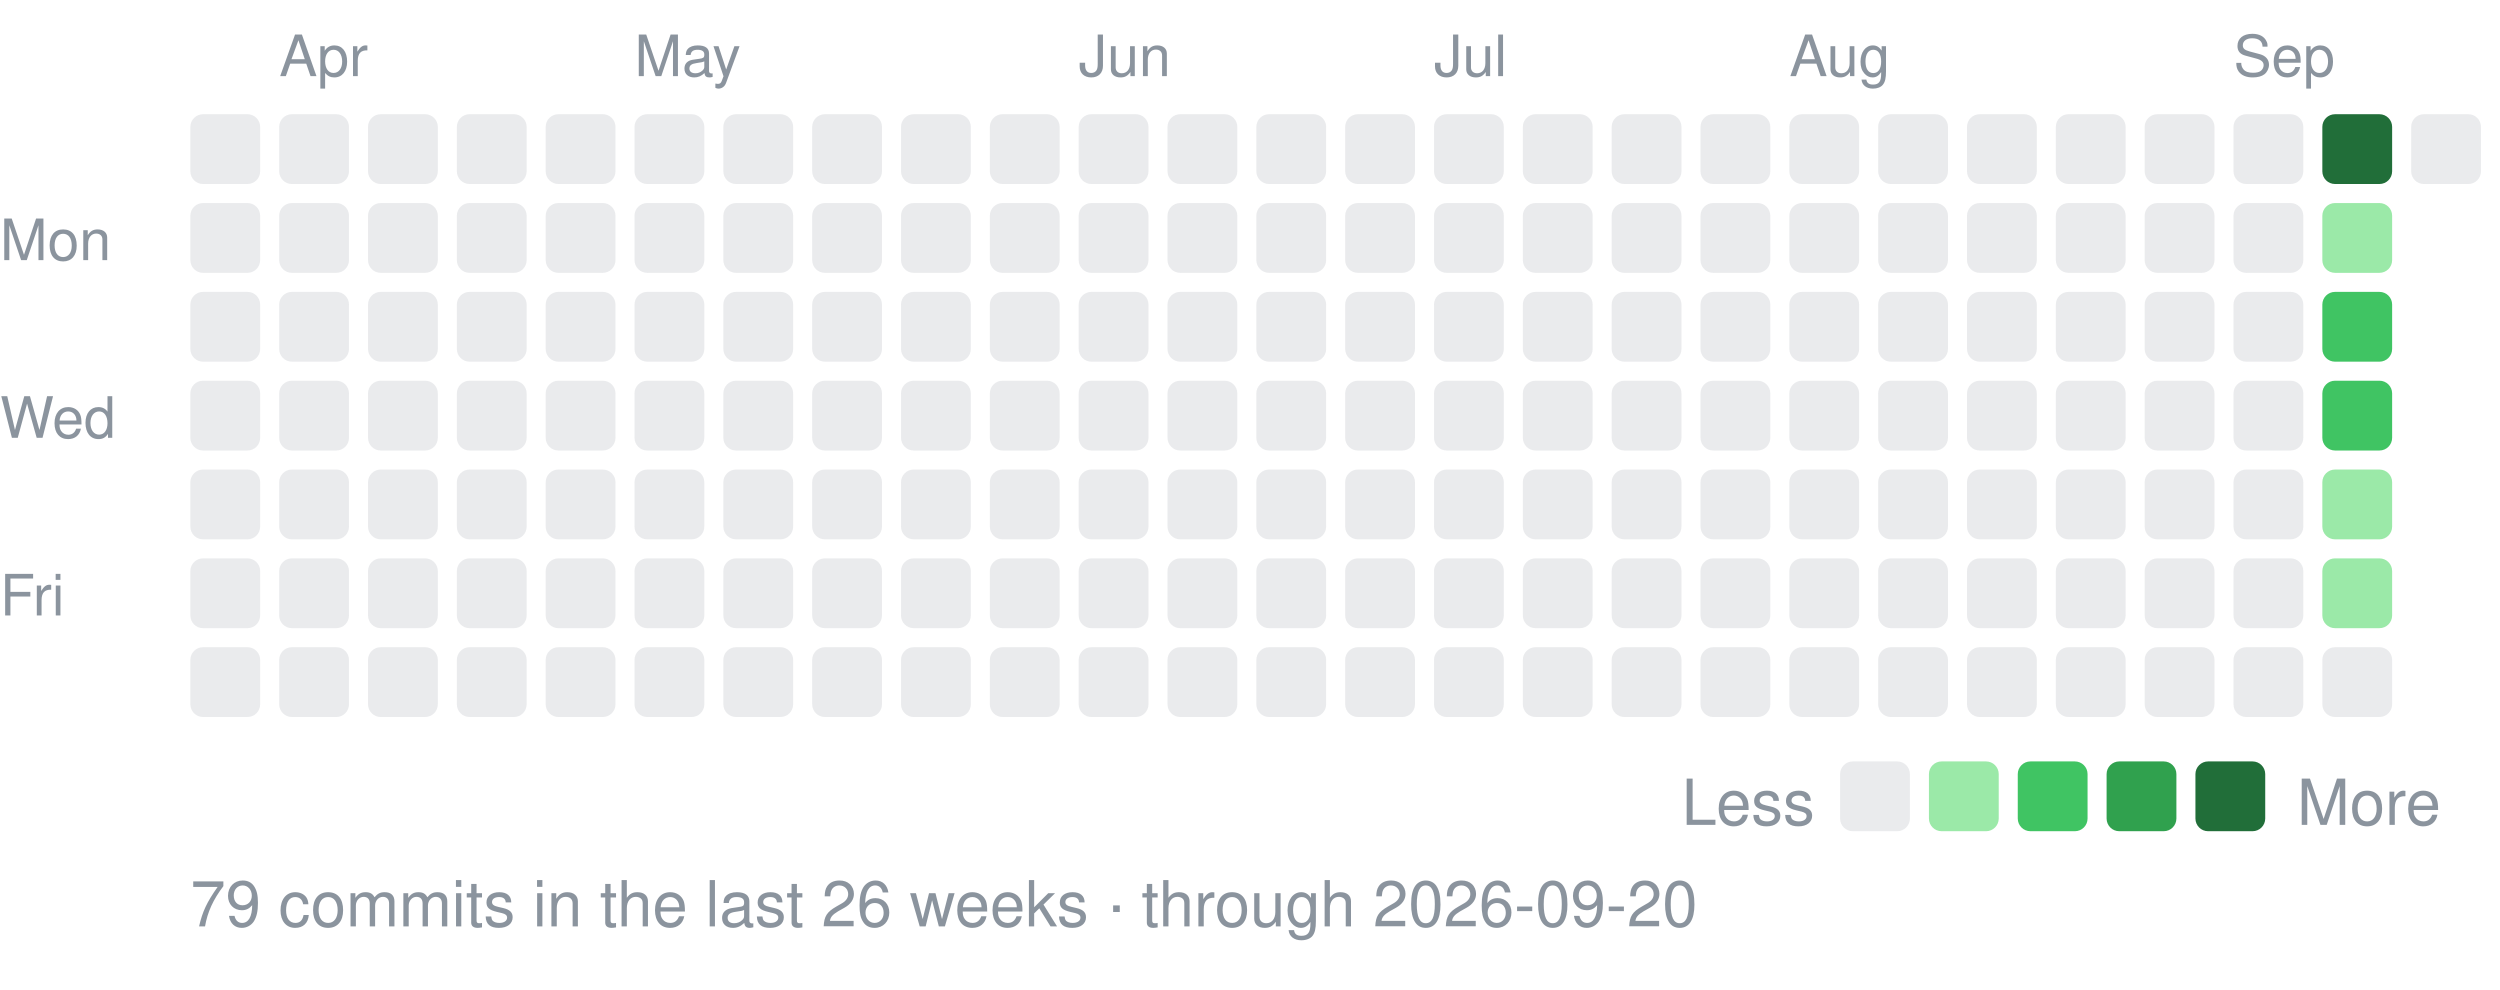
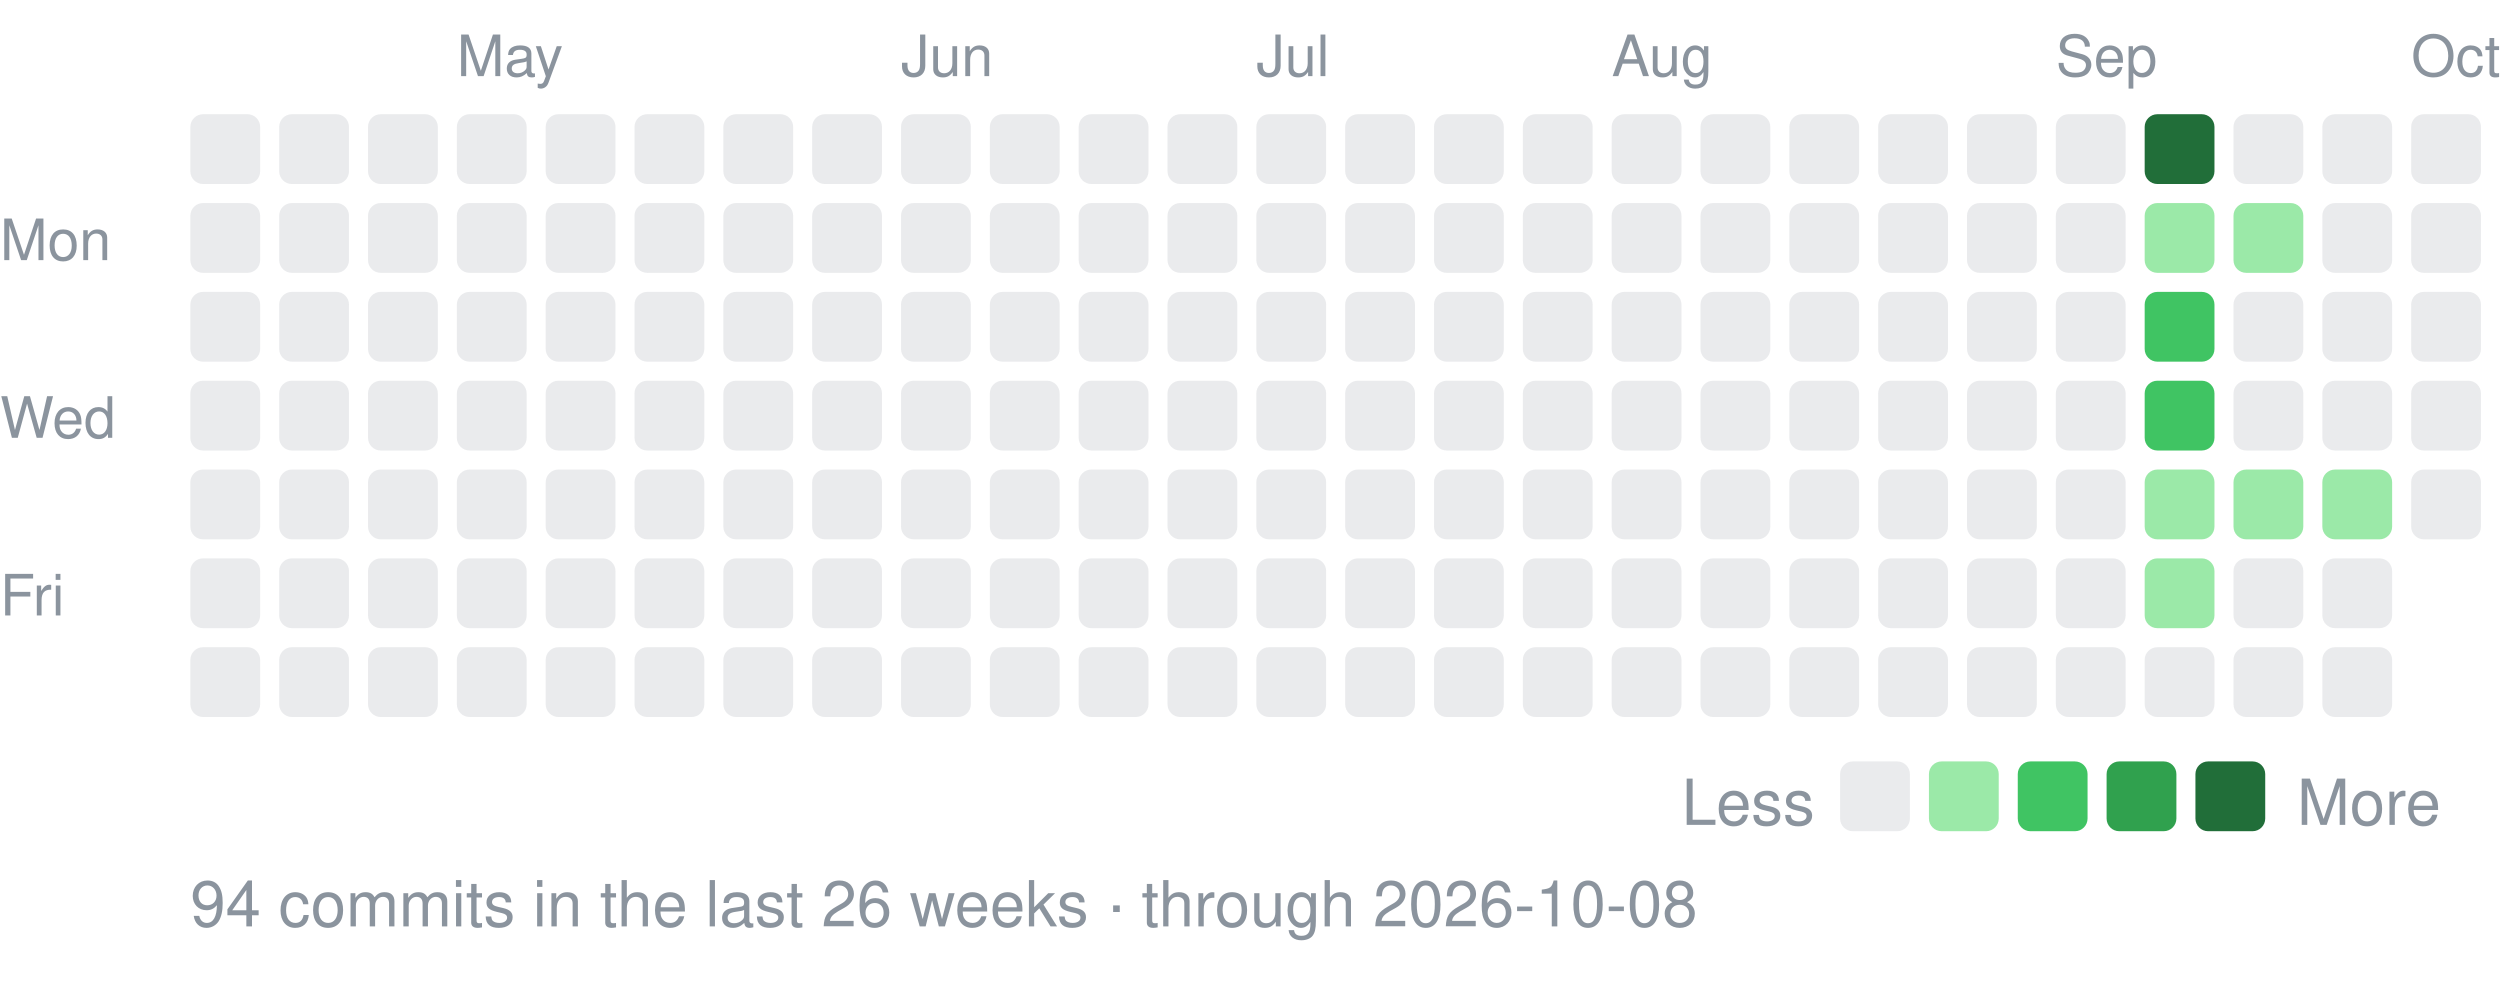
<svg xmlns="http://www.w3.org/2000/svg" width="394" height="156" viewBox="0 0 394 156" role="img">
  <g font-family="-apple-system,BlinkMacSystemFont,Segoe UI,Helvetica,Arial,PingFang SC,sans-serif" font-size="9" fill="#8b949e">
-     <text x="44" y="12">Apr</text>
-     <text x="100" y="12">May</text>
-     <text x="170" y="12">Jun</text>
-     <text x="226" y="12">Jul</text>
-     <text x="282" y="12">Aug</text>
-     <text x="352" y="12">Sep</text>
+     <text x="72" y="12">May</text>
+     <text x="142" y="12">Jun</text>
+     <text x="198" y="12">Jul</text>
+     <text x="254" y="12">Aug</text>
+     <text x="324" y="12">Sep</text>
+     <text x="380" y="12">Oct</text>
    <text x="0" y="41">Mon</text>
    <text x="0" y="69">Wed</text>
    <text x="0" y="97">Fri</text>
  </g>
  <rect x="30" y="18" width="11" height="11" rx="2" fill="rgba(139,148,158,0.18)" />
  <rect x="30" y="32" width="11" height="11" rx="2" fill="rgba(139,148,158,0.18)" />
  <rect x="30" y="46" width="11" height="11" rx="2" fill="rgba(139,148,158,0.18)" />
  <rect x="30" y="60" width="11" height="11" rx="2" fill="rgba(139,148,158,0.18)" />
  <rect x="30" y="74" width="11" height="11" rx="2" fill="rgba(139,148,158,0.18)" />
  <rect x="30" y="88" width="11" height="11" rx="2" fill="rgba(139,148,158,0.18)" />
  <rect x="30" y="102" width="11" height="11" rx="2" fill="rgba(139,148,158,0.18)" />
  <rect x="44" y="18" width="11" height="11" rx="2" fill="rgba(139,148,158,0.18)" />
  <rect x="44" y="32" width="11" height="11" rx="2" fill="rgba(139,148,158,0.18)" />
  <rect x="44" y="46" width="11" height="11" rx="2" fill="rgba(139,148,158,0.18)" />
  <rect x="44" y="60" width="11" height="11" rx="2" fill="rgba(139,148,158,0.18)" />
  <rect x="44" y="74" width="11" height="11" rx="2" fill="rgba(139,148,158,0.18)" />
  <rect x="44" y="88" width="11" height="11" rx="2" fill="rgba(139,148,158,0.18)" />
  <rect x="44" y="102" width="11" height="11" rx="2" fill="rgba(139,148,158,0.18)" />
  <rect x="58" y="18" width="11" height="11" rx="2" fill="rgba(139,148,158,0.18)" />
  <rect x="58" y="32" width="11" height="11" rx="2" fill="rgba(139,148,158,0.18)" />
  <rect x="58" y="46" width="11" height="11" rx="2" fill="rgba(139,148,158,0.18)" />
  <rect x="58" y="60" width="11" height="11" rx="2" fill="rgba(139,148,158,0.18)" />
  <rect x="58" y="74" width="11" height="11" rx="2" fill="rgba(139,148,158,0.18)" />
  <rect x="58" y="88" width="11" height="11" rx="2" fill="rgba(139,148,158,0.18)" />
  <rect x="58" y="102" width="11" height="11" rx="2" fill="rgba(139,148,158,0.18)" />
  <rect x="72" y="18" width="11" height="11" rx="2" fill="rgba(139,148,158,0.18)" />
  <rect x="72" y="32" width="11" height="11" rx="2" fill="rgba(139,148,158,0.18)" />
  <rect x="72" y="46" width="11" height="11" rx="2" fill="rgba(139,148,158,0.18)" />
  <rect x="72" y="60" width="11" height="11" rx="2" fill="rgba(139,148,158,0.18)" />
  <rect x="72" y="74" width="11" height="11" rx="2" fill="rgba(139,148,158,0.18)" />
  <rect x="72" y="88" width="11" height="11" rx="2" fill="rgba(139,148,158,0.18)" />
  <rect x="72" y="102" width="11" height="11" rx="2" fill="rgba(139,148,158,0.18)" />
  <rect x="86" y="18" width="11" height="11" rx="2" fill="rgba(139,148,158,0.18)" />
  <rect x="86" y="32" width="11" height="11" rx="2" fill="rgba(139,148,158,0.18)" />
  <rect x="86" y="46" width="11" height="11" rx="2" fill="rgba(139,148,158,0.18)" />
  <rect x="86" y="60" width="11" height="11" rx="2" fill="rgba(139,148,158,0.18)" />
  <rect x="86" y="74" width="11" height="11" rx="2" fill="rgba(139,148,158,0.18)" />
  <rect x="86" y="88" width="11" height="11" rx="2" fill="rgba(139,148,158,0.18)" />
  <rect x="86" y="102" width="11" height="11" rx="2" fill="rgba(139,148,158,0.18)" />
  <rect x="100" y="18" width="11" height="11" rx="2" fill="rgba(139,148,158,0.18)" />
  <rect x="100" y="32" width="11" height="11" rx="2" fill="rgba(139,148,158,0.18)" />
  <rect x="100" y="46" width="11" height="11" rx="2" fill="rgba(139,148,158,0.18)" />
  <rect x="100" y="60" width="11" height="11" rx="2" fill="rgba(139,148,158,0.18)" />
  <rect x="100" y="74" width="11" height="11" rx="2" fill="rgba(139,148,158,0.18)" />
  <rect x="100" y="88" width="11" height="11" rx="2" fill="rgba(139,148,158,0.18)" />
  <rect x="100" y="102" width="11" height="11" rx="2" fill="rgba(139,148,158,0.18)" />
  <rect x="114" y="18" width="11" height="11" rx="2" fill="rgba(139,148,158,0.18)" />
  <rect x="114" y="32" width="11" height="11" rx="2" fill="rgba(139,148,158,0.18)" />
  <rect x="114" y="46" width="11" height="11" rx="2" fill="rgba(139,148,158,0.18)" />
  <rect x="114" y="60" width="11" height="11" rx="2" fill="rgba(139,148,158,0.18)" />
  <rect x="114" y="74" width="11" height="11" rx="2" fill="rgba(139,148,158,0.18)" />
  <rect x="114" y="88" width="11" height="11" rx="2" fill="rgba(139,148,158,0.18)" />
  <rect x="114" y="102" width="11" height="11" rx="2" fill="rgba(139,148,158,0.18)" />
  <rect x="128" y="18" width="11" height="11" rx="2" fill="rgba(139,148,158,0.18)" />
  <rect x="128" y="32" width="11" height="11" rx="2" fill="rgba(139,148,158,0.18)" />
  <rect x="128" y="46" width="11" height="11" rx="2" fill="rgba(139,148,158,0.18)" />
  <rect x="128" y="60" width="11" height="11" rx="2" fill="rgba(139,148,158,0.18)" />
  <rect x="128" y="74" width="11" height="11" rx="2" fill="rgba(139,148,158,0.18)" />
  <rect x="128" y="88" width="11" height="11" rx="2" fill="rgba(139,148,158,0.18)" />
  <rect x="128" y="102" width="11" height="11" rx="2" fill="rgba(139,148,158,0.18)" />
  <rect x="142" y="18" width="11" height="11" rx="2" fill="rgba(139,148,158,0.18)" />
  <rect x="142" y="32" width="11" height="11" rx="2" fill="rgba(139,148,158,0.18)" />
  <rect x="142" y="46" width="11" height="11" rx="2" fill="rgba(139,148,158,0.18)" />
  <rect x="142" y="60" width="11" height="11" rx="2" fill="rgba(139,148,158,0.18)" />
  <rect x="142" y="74" width="11" height="11" rx="2" fill="rgba(139,148,158,0.18)" />
  <rect x="142" y="88" width="11" height="11" rx="2" fill="rgba(139,148,158,0.18)" />
  <rect x="142" y="102" width="11" height="11" rx="2" fill="rgba(139,148,158,0.18)" />
  <rect x="156" y="18" width="11" height="11" rx="2" fill="rgba(139,148,158,0.18)" />
  <rect x="156" y="32" width="11" height="11" rx="2" fill="rgba(139,148,158,0.18)" />
  <rect x="156" y="46" width="11" height="11" rx="2" fill="rgba(139,148,158,0.18)" />
  <rect x="156" y="60" width="11" height="11" rx="2" fill="rgba(139,148,158,0.18)" />
  <rect x="156" y="74" width="11" height="11" rx="2" fill="rgba(139,148,158,0.18)" />
  <rect x="156" y="88" width="11" height="11" rx="2" fill="rgba(139,148,158,0.18)" />
  <rect x="156" y="102" width="11" height="11" rx="2" fill="rgba(139,148,158,0.18)" />
  <rect x="170" y="18" width="11" height="11" rx="2" fill="rgba(139,148,158,0.18)" />
  <rect x="170" y="32" width="11" height="11" rx="2" fill="rgba(139,148,158,0.18)" />
  <rect x="170" y="46" width="11" height="11" rx="2" fill="rgba(139,148,158,0.18)" />
  <rect x="170" y="60" width="11" height="11" rx="2" fill="rgba(139,148,158,0.18)" />
  <rect x="170" y="74" width="11" height="11" rx="2" fill="rgba(139,148,158,0.18)" />
  <rect x="170" y="88" width="11" height="11" rx="2" fill="rgba(139,148,158,0.18)" />
  <rect x="170" y="102" width="11" height="11" rx="2" fill="rgba(139,148,158,0.18)" />
  <rect x="184" y="18" width="11" height="11" rx="2" fill="rgba(139,148,158,0.18)" />
  <rect x="184" y="32" width="11" height="11" rx="2" fill="rgba(139,148,158,0.18)" />
  <rect x="184" y="46" width="11" height="11" rx="2" fill="rgba(139,148,158,0.18)" />
  <rect x="184" y="60" width="11" height="11" rx="2" fill="rgba(139,148,158,0.18)" />
  <rect x="184" y="74" width="11" height="11" rx="2" fill="rgba(139,148,158,0.18)" />
  <rect x="184" y="88" width="11" height="11" rx="2" fill="rgba(139,148,158,0.18)" />
  <rect x="184" y="102" width="11" height="11" rx="2" fill="rgba(139,148,158,0.18)" />
  <rect x="198" y="18" width="11" height="11" rx="2" fill="rgba(139,148,158,0.18)" />
  <rect x="198" y="32" width="11" height="11" rx="2" fill="rgba(139,148,158,0.18)" />
  <rect x="198" y="46" width="11" height="11" rx="2" fill="rgba(139,148,158,0.18)" />
  <rect x="198" y="60" width="11" height="11" rx="2" fill="rgba(139,148,158,0.18)" />
  <rect x="198" y="74" width="11" height="11" rx="2" fill="rgba(139,148,158,0.18)" />
  <rect x="198" y="88" width="11" height="11" rx="2" fill="rgba(139,148,158,0.18)" />
  <rect x="198" y="102" width="11" height="11" rx="2" fill="rgba(139,148,158,0.18)" />
  <rect x="212" y="18" width="11" height="11" rx="2" fill="rgba(139,148,158,0.18)" />
  <rect x="212" y="32" width="11" height="11" rx="2" fill="rgba(139,148,158,0.18)" />
  <rect x="212" y="46" width="11" height="11" rx="2" fill="rgba(139,148,158,0.18)" />
  <rect x="212" y="60" width="11" height="11" rx="2" fill="rgba(139,148,158,0.18)" />
  <rect x="212" y="74" width="11" height="11" rx="2" fill="rgba(139,148,158,0.18)" />
  <rect x="212" y="88" width="11" height="11" rx="2" fill="rgba(139,148,158,0.18)" />
  <rect x="212" y="102" width="11" height="11" rx="2" fill="rgba(139,148,158,0.18)" />
  <rect x="226" y="18" width="11" height="11" rx="2" fill="rgba(139,148,158,0.18)" />
  <rect x="226" y="32" width="11" height="11" rx="2" fill="rgba(139,148,158,0.18)" />
  <rect x="226" y="46" width="11" height="11" rx="2" fill="rgba(139,148,158,0.18)" />
  <rect x="226" y="60" width="11" height="11" rx="2" fill="rgba(139,148,158,0.18)" />
  <rect x="226" y="74" width="11" height="11" rx="2" fill="rgba(139,148,158,0.18)" />
  <rect x="226" y="88" width="11" height="11" rx="2" fill="rgba(139,148,158,0.18)" />
  <rect x="226" y="102" width="11" height="11" rx="2" fill="rgba(139,148,158,0.18)" />
  <rect x="240" y="18" width="11" height="11" rx="2" fill="rgba(139,148,158,0.18)" />
  <rect x="240" y="32" width="11" height="11" rx="2" fill="rgba(139,148,158,0.18)" />
  <rect x="240" y="46" width="11" height="11" rx="2" fill="rgba(139,148,158,0.18)" />
  <rect x="240" y="60" width="11" height="11" rx="2" fill="rgba(139,148,158,0.18)" />
  <rect x="240" y="74" width="11" height="11" rx="2" fill="rgba(139,148,158,0.18)" />
  <rect x="240" y="88" width="11" height="11" rx="2" fill="rgba(139,148,158,0.18)" />
  <rect x="240" y="102" width="11" height="11" rx="2" fill="rgba(139,148,158,0.18)" />
  <rect x="254" y="18" width="11" height="11" rx="2" fill="rgba(139,148,158,0.18)" />
  <rect x="254" y="32" width="11" height="11" rx="2" fill="rgba(139,148,158,0.18)" />
  <rect x="254" y="46" width="11" height="11" rx="2" fill="rgba(139,148,158,0.18)" />
  <rect x="254" y="60" width="11" height="11" rx="2" fill="rgba(139,148,158,0.18)" />
  <rect x="254" y="74" width="11" height="11" rx="2" fill="rgba(139,148,158,0.18)" />
  <rect x="254" y="88" width="11" height="11" rx="2" fill="rgba(139,148,158,0.18)" />
  <rect x="254" y="102" width="11" height="11" rx="2" fill="rgba(139,148,158,0.18)" />
  <rect x="268" y="18" width="11" height="11" rx="2" fill="rgba(139,148,158,0.18)" />
  <rect x="268" y="32" width="11" height="11" rx="2" fill="rgba(139,148,158,0.18)" />
  <rect x="268" y="46" width="11" height="11" rx="2" fill="rgba(139,148,158,0.18)" />
  <rect x="268" y="60" width="11" height="11" rx="2" fill="rgba(139,148,158,0.18)" />
  <rect x="268" y="74" width="11" height="11" rx="2" fill="rgba(139,148,158,0.18)" />
  <rect x="268" y="88" width="11" height="11" rx="2" fill="rgba(139,148,158,0.18)" />
  <rect x="268" y="102" width="11" height="11" rx="2" fill="rgba(139,148,158,0.18)" />
  <rect x="282" y="18" width="11" height="11" rx="2" fill="rgba(139,148,158,0.18)" />
  <rect x="282" y="32" width="11" height="11" rx="2" fill="rgba(139,148,158,0.18)" />
  <rect x="282" y="46" width="11" height="11" rx="2" fill="rgba(139,148,158,0.18)" />
  <rect x="282" y="60" width="11" height="11" rx="2" fill="rgba(139,148,158,0.18)" />
  <rect x="282" y="74" width="11" height="11" rx="2" fill="rgba(139,148,158,0.18)" />
  <rect x="282" y="88" width="11" height="11" rx="2" fill="rgba(139,148,158,0.18)" />
  <rect x="282" y="102" width="11" height="11" rx="2" fill="rgba(139,148,158,0.18)" />
  <rect x="296" y="18" width="11" height="11" rx="2" fill="rgba(139,148,158,0.18)" />
  <rect x="296" y="32" width="11" height="11" rx="2" fill="rgba(139,148,158,0.18)" />
  <rect x="296" y="46" width="11" height="11" rx="2" fill="rgba(139,148,158,0.18)" />
  <rect x="296" y="60" width="11" height="11" rx="2" fill="rgba(139,148,158,0.18)" />
  <rect x="296" y="74" width="11" height="11" rx="2" fill="rgba(139,148,158,0.18)" />
  <rect x="296" y="88" width="11" height="11" rx="2" fill="rgba(139,148,158,0.18)" />
  <rect x="296" y="102" width="11" height="11" rx="2" fill="rgba(139,148,158,0.18)" />
  <rect x="310" y="18" width="11" height="11" rx="2" fill="rgba(139,148,158,0.18)" />
  <rect x="310" y="32" width="11" height="11" rx="2" fill="rgba(139,148,158,0.18)" />
  <rect x="310" y="46" width="11" height="11" rx="2" fill="rgba(139,148,158,0.18)" />
  <rect x="310" y="60" width="11" height="11" rx="2" fill="rgba(139,148,158,0.18)" />
  <rect x="310" y="74" width="11" height="11" rx="2" fill="rgba(139,148,158,0.18)" />
  <rect x="310" y="88" width="11" height="11" rx="2" fill="rgba(139,148,158,0.18)" />
  <rect x="310" y="102" width="11" height="11" rx="2" fill="rgba(139,148,158,0.18)" />
  <rect x="324" y="18" width="11" height="11" rx="2" fill="rgba(139,148,158,0.18)" />
  <rect x="324" y="32" width="11" height="11" rx="2" fill="rgba(139,148,158,0.18)" />
  <rect x="324" y="46" width="11" height="11" rx="2" fill="rgba(139,148,158,0.18)" />
  <rect x="324" y="60" width="11" height="11" rx="2" fill="rgba(139,148,158,0.18)" />
  <rect x="324" y="74" width="11" height="11" rx="2" fill="rgba(139,148,158,0.18)" />
  <rect x="324" y="88" width="11" height="11" rx="2" fill="rgba(139,148,158,0.18)" />
  <rect x="324" y="102" width="11" height="11" rx="2" fill="rgba(139,148,158,0.18)" />
-   <rect x="338" y="18" width="11" height="11" rx="2" fill="rgba(139,148,158,0.18)" />
-   <rect x="338" y="32" width="11" height="11" rx="2" fill="rgba(139,148,158,0.18)" />
-   <rect x="338" y="46" width="11" height="11" rx="2" fill="rgba(139,148,158,0.18)" />
-   <rect x="338" y="60" width="11" height="11" rx="2" fill="rgba(139,148,158,0.18)" />
-   <rect x="338" y="74" width="11" height="11" rx="2" fill="rgba(139,148,158,0.18)" />
-   <rect x="338" y="88" width="11" height="11" rx="2" fill="rgba(139,148,158,0.18)" />
+   <rect x="338" y="18" width="11" height="11" rx="2" fill="#216e39" />
+   <rect x="338" y="32" width="11" height="11" rx="2" fill="#9be9a8" />
+   <rect x="338" y="46" width="11" height="11" rx="2" fill="#40c463" />
+   <rect x="338" y="60" width="11" height="11" rx="2" fill="#40c463" />
+   <rect x="338" y="74" width="11" height="11" rx="2" fill="#9be9a8" />
+   <rect x="338" y="88" width="11" height="11" rx="2" fill="#9be9a8" />
  <rect x="338" y="102" width="11" height="11" rx="2" fill="rgba(139,148,158,0.18)" />
  <rect x="352" y="18" width="11" height="11" rx="2" fill="rgba(139,148,158,0.18)" />
-   <rect x="352" y="32" width="11" height="11" rx="2" fill="rgba(139,148,158,0.18)" />
+   <rect x="352" y="32" width="11" height="11" rx="2" fill="#9be9a8" />
  <rect x="352" y="46" width="11" height="11" rx="2" fill="rgba(139,148,158,0.18)" />
  <rect x="352" y="60" width="11" height="11" rx="2" fill="rgba(139,148,158,0.18)" />
-   <rect x="352" y="74" width="11" height="11" rx="2" fill="rgba(139,148,158,0.18)" />
+   <rect x="352" y="74" width="11" height="11" rx="2" fill="#9be9a8" />
  <rect x="352" y="88" width="11" height="11" rx="2" fill="rgba(139,148,158,0.18)" />
  <rect x="352" y="102" width="11" height="11" rx="2" fill="rgba(139,148,158,0.18)" />
-   <rect x="366" y="18" width="11" height="11" rx="2" fill="#216e39" />
-   <rect x="366" y="32" width="11" height="11" rx="2" fill="#9be9a8" />
-   <rect x="366" y="46" width="11" height="11" rx="2" fill="#40c463" />
-   <rect x="366" y="60" width="11" height="11" rx="2" fill="#40c463" />
+   <rect x="366" y="18" width="11" height="11" rx="2" fill="rgba(139,148,158,0.18)" />
+   <rect x="366" y="32" width="11" height="11" rx="2" fill="rgba(139,148,158,0.18)" />
+   <rect x="366" y="46" width="11" height="11" rx="2" fill="rgba(139,148,158,0.18)" />
+   <rect x="366" y="60" width="11" height="11" rx="2" fill="rgba(139,148,158,0.18)" />
  <rect x="366" y="74" width="11" height="11" rx="2" fill="#9be9a8" />
-   <rect x="366" y="88" width="11" height="11" rx="2" fill="#9be9a8" />
+   <rect x="366" y="88" width="11" height="11" rx="2" fill="rgba(139,148,158,0.18)" />
  <rect x="366" y="102" width="11" height="11" rx="2" fill="rgba(139,148,158,0.18)" />
  <rect x="380" y="18" width="11" height="11" rx="2" fill="rgba(139,148,158,0.18)" />
+   <rect x="380" y="32" width="11" height="11" rx="2" fill="rgba(139,148,158,0.18)" />
+   <rect x="380" y="46" width="11" height="11" rx="2" fill="rgba(139,148,158,0.18)" />
+   <rect x="380" y="60" width="11" height="11" rx="2" fill="rgba(139,148,158,0.18)" />
+   <rect x="380" y="74" width="11" height="11" rx="2" fill="rgba(139,148,158,0.18)" />
  <g font-family="-apple-system,BlinkMacSystemFont,Segoe UI,Helvetica,Arial,PingFang SC,sans-serif" font-size="10" fill="#8b949e">
-     <text x="30" y="146">79 commits in the last 26 weeks · through 2026-09-20</text>
+     <text x="30" y="146">94 commits in the last 26 weeks · through 2026-10-08</text>
    <text x="286" y="130" text-anchor="end">Less</text>
    <rect x="290" y="120" width="11" height="11" rx="2" fill="rgba(139,148,158,0.18)" />
    <rect x="304" y="120" width="11" height="11" rx="2" fill="#9be9a8" />
    <rect x="318" y="120" width="11" height="11" rx="2" fill="#40c463" />
    <rect x="332" y="120" width="11" height="11" rx="2" fill="#30a14e" />
    <rect x="346" y="120" width="11" height="11" rx="2" fill="#216e39" />
    <text x="362" y="130">More</text>
  </g>
</svg>
